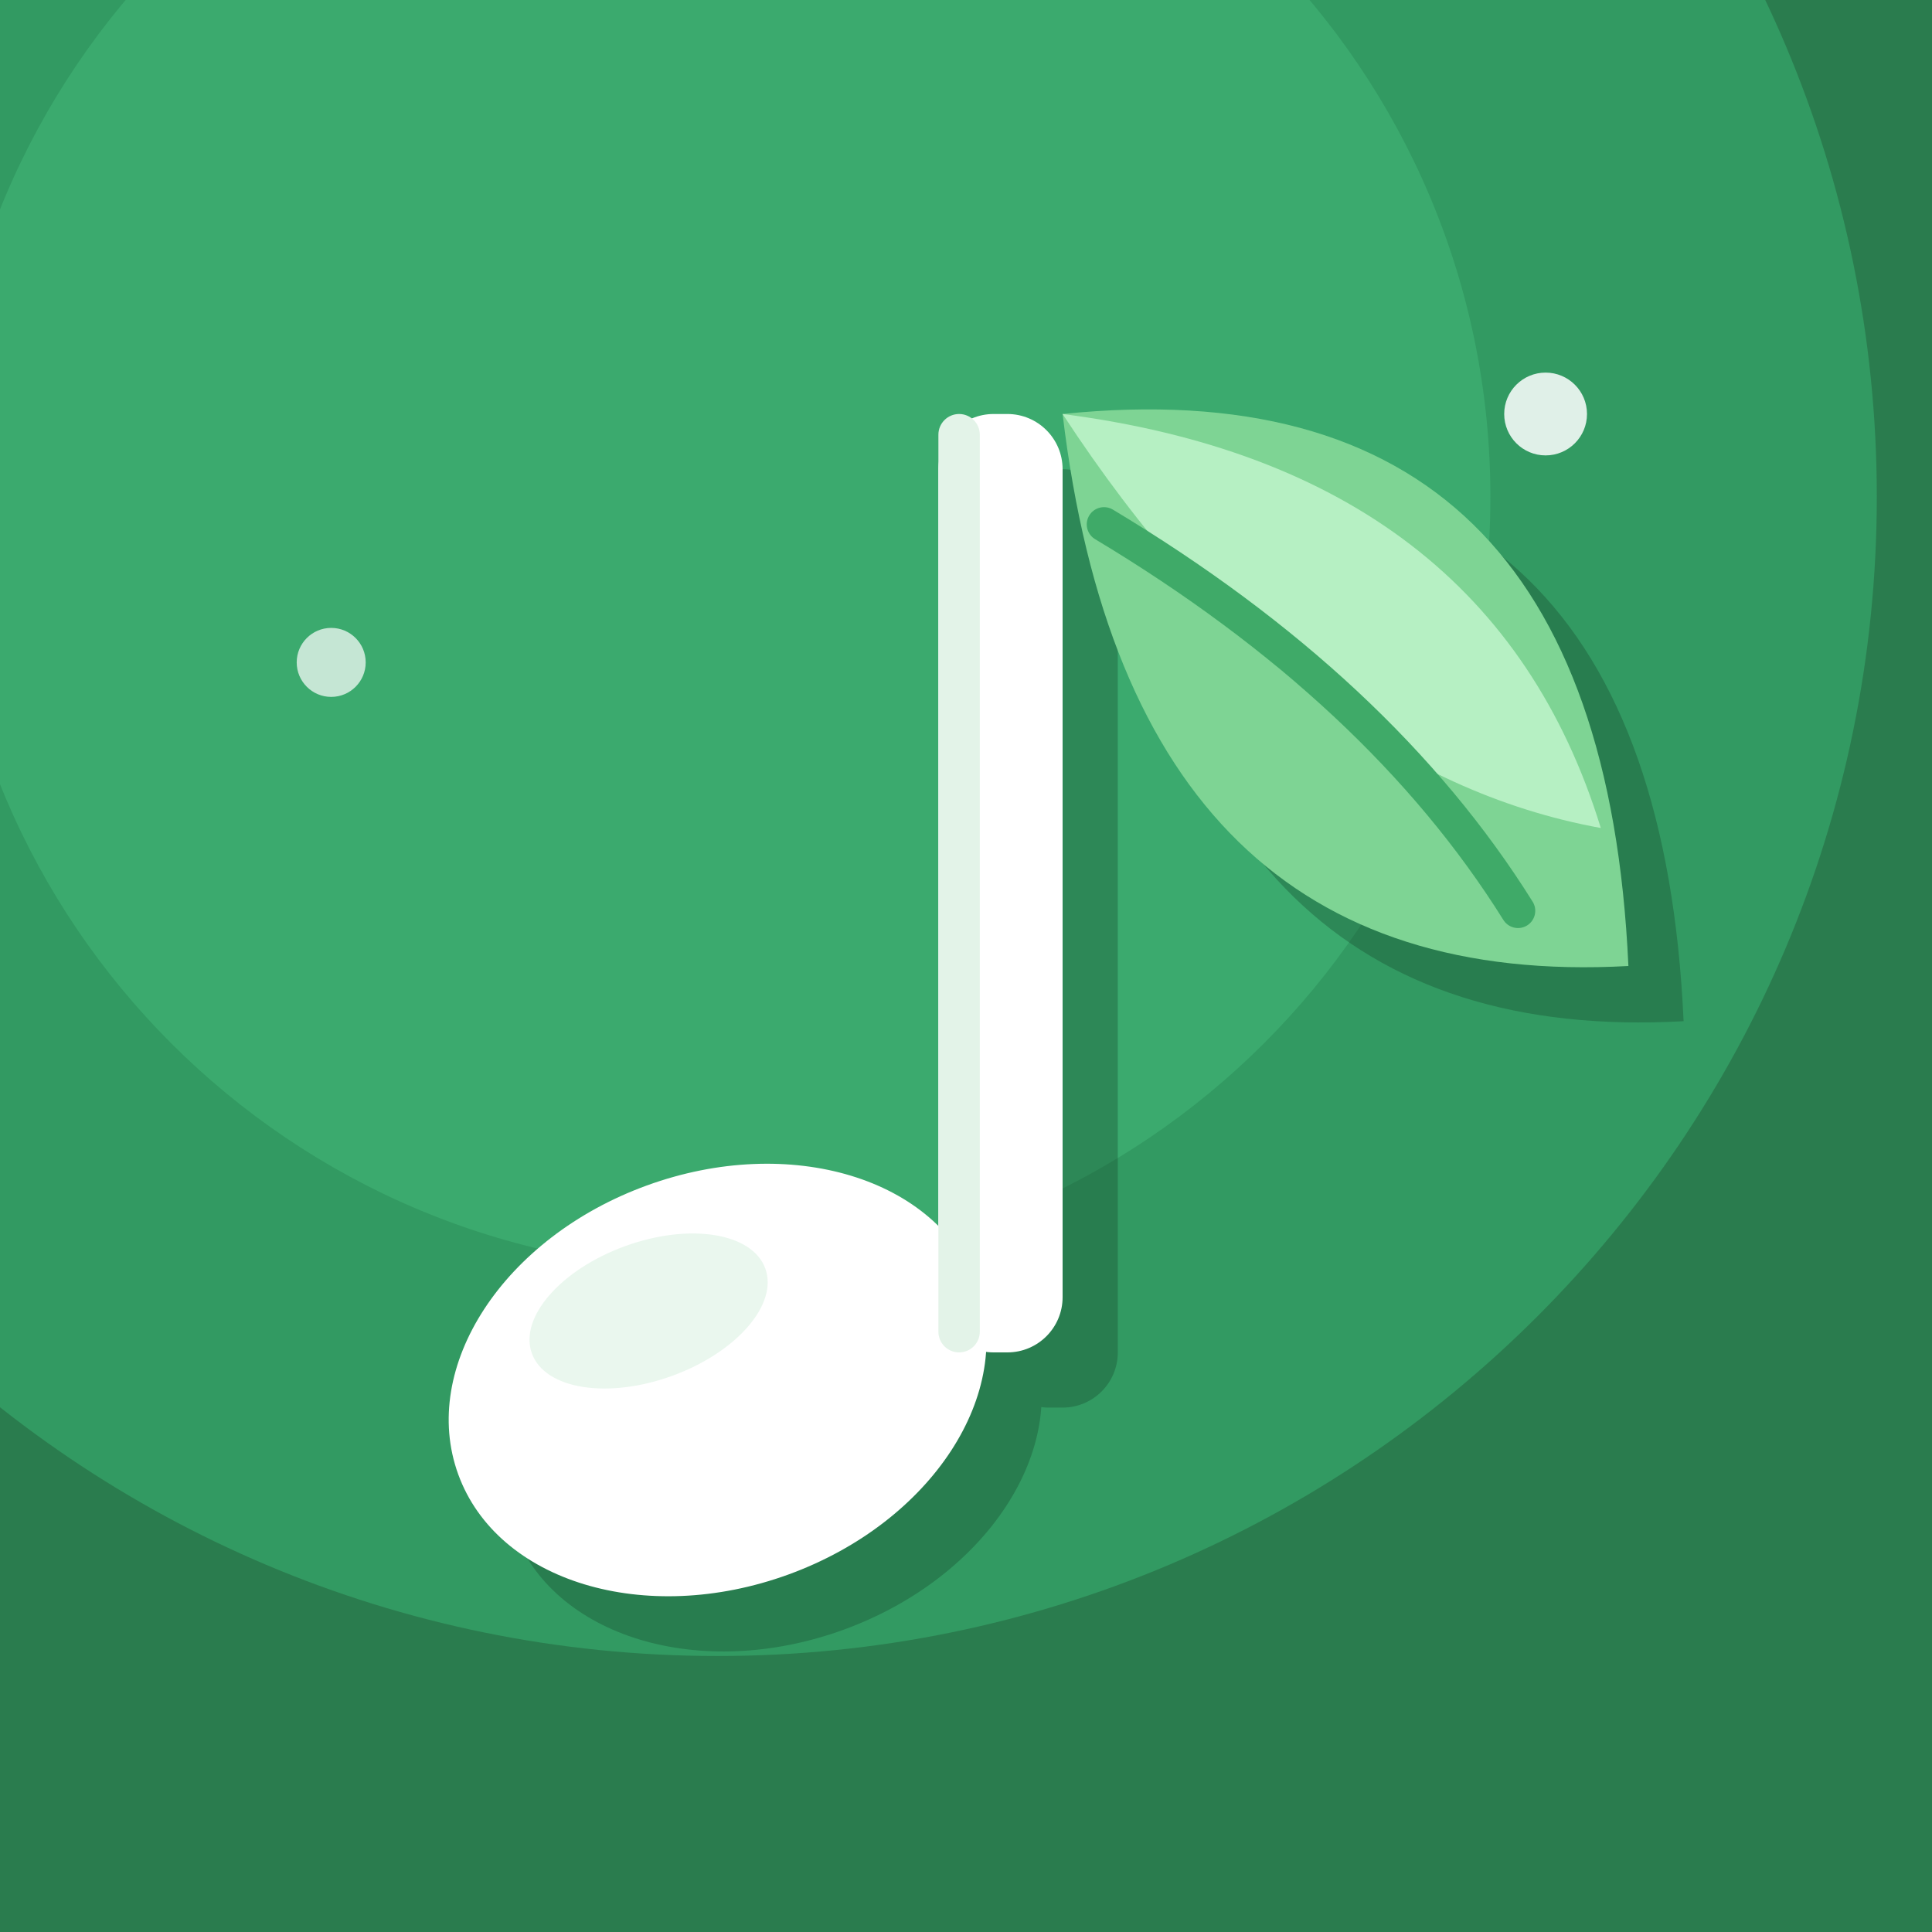
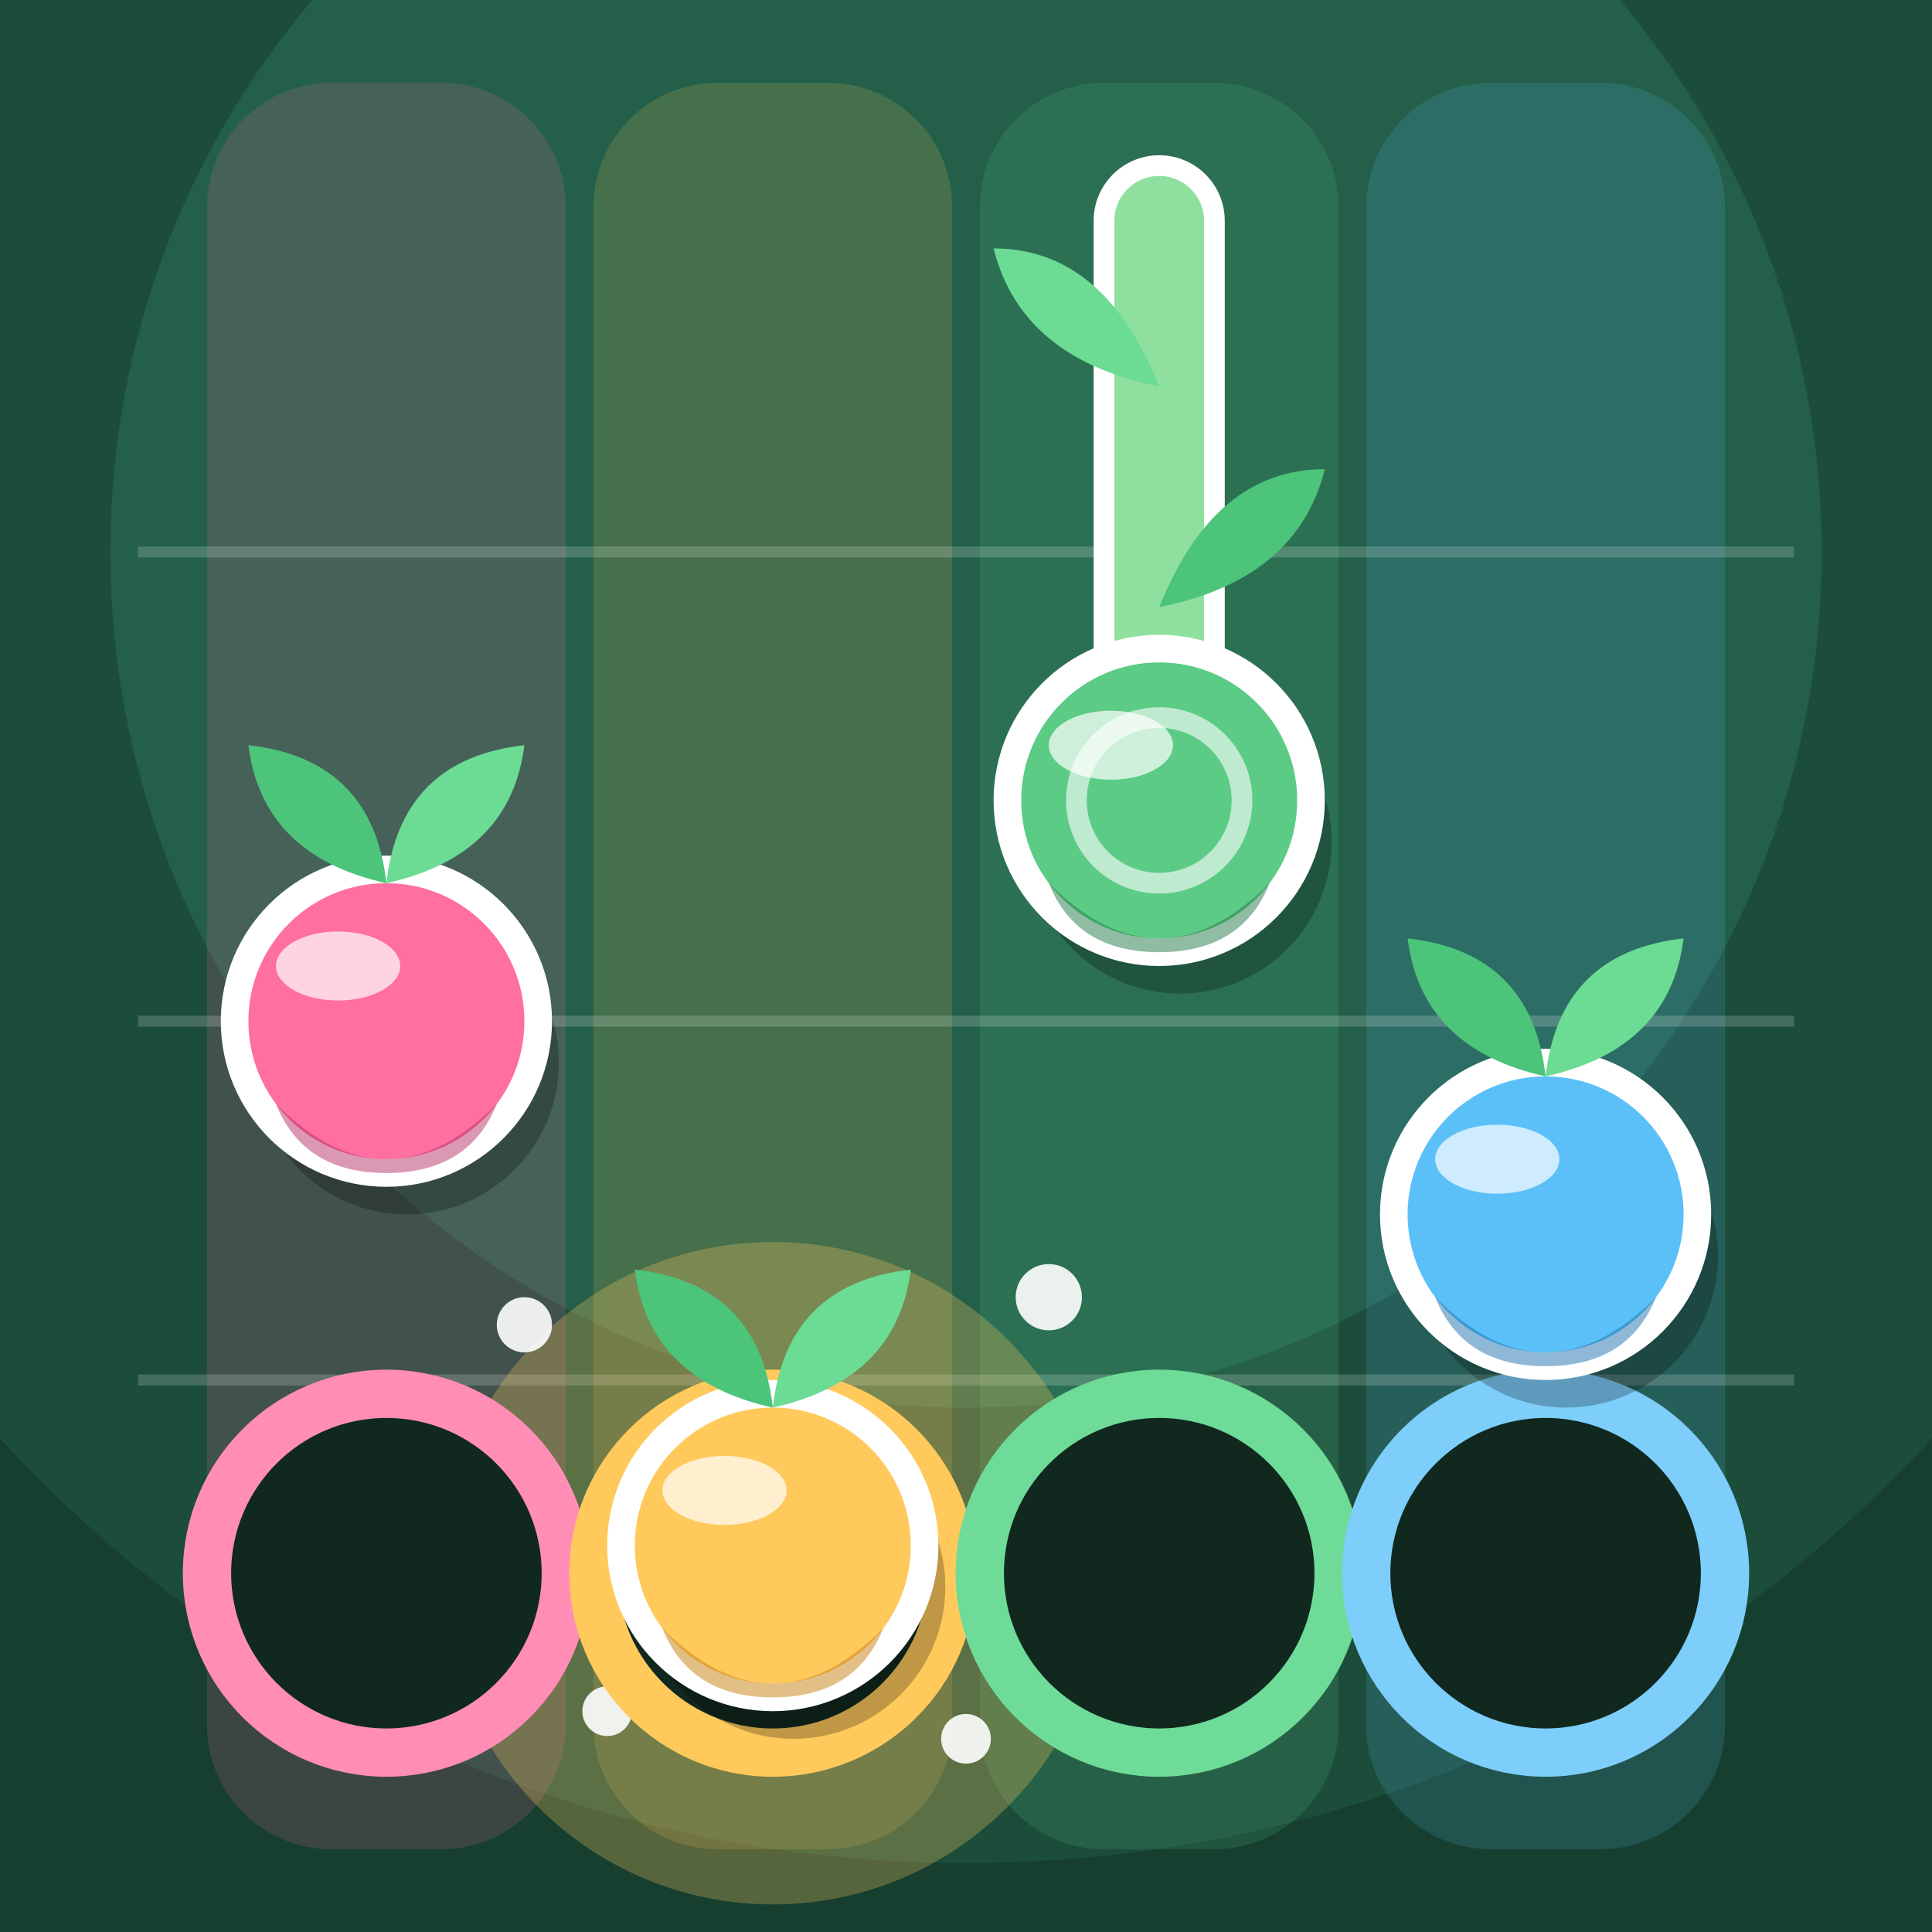
<svg xmlns="http://www.w3.org/2000/svg" width="1024" height="1024" viewBox="0 0 140 140">
  <defs>
    <clipPath id="sq">
      <rect width="140" height="140" />
    </clipPath>
  </defs>
  <g clip-path="url(#sq)">
-     <rect width="140" height="140" fill="#2A7C4E" />
-     <circle cx="52" cy="36" r="84" fill="#329A62" />
-     <circle cx="52" cy="36" r="56" fill="#3BAA6E" />
-     <g opacity="0.35" fill="#14472B">
-       <ellipse cx="56" cy="104" rx="20" ry="15" transform="rotate(-20 56 104)" />
-       <rect x="72" y="34" width="9" height="68" rx="4" />
-       <path d="M81 34 Q120 30 122 74 Q86 76 81 34Z" />
+     <rect width="140" height="140" fill="#163F30" />
+     <circle cx="70" cy="40" r="95" fill="#1C4D3B" />
+     <circle cx="70" cy="40" r="62" fill="#235F49" />
+     <g>
+       <rect x="15" y="6" width="26" height="128" rx="9" fill="#FF6F9F" opacity="0.16" />
+       <rect x="43" y="6" width="26" height="128" rx="9" fill="#FFC95C" opacity="0.16" />
+       <rect x="71" y="6" width="26" height="128" rx="9" fill="#5CCB86" opacity="0.16" />
+       <rect x="99" y="6" width="26" height="128" rx="9" fill="#5BC0F8" opacity="0.16" />
    </g>
-     <ellipse cx="52" cy="100" rx="20" ry="15" transform="rotate(-20 52 100)" fill="#FFFFFF" />
-     <ellipse cx="47" cy="95" rx="9" ry="5" transform="rotate(-20 47 95)" fill="#EAF7EE" />
-     <rect x="68" y="30" width="9" height="68" rx="4" fill="#FFFFFF" />
-     <rect x="68" y="30" width="3" height="68" rx="1.5" fill="#E3F3E8" />
-     <path d="M77 30 Q116 26 118 70 Q82 72 77 30Z" fill="#7ED494" />
-     <path d="M77 30 Q108 34 116 60 Q94 56 77 30Z" fill="#B6F0C3" />
-     <path d="M80 38 Q100 50 110 66" stroke="#3FAA68" stroke-width="2.5" stroke-linecap="round" fill="none" />
-     <circle cx="112" cy="30" r="3" fill="#FFFFFF" opacity="0.85" />
-     <circle cx="24" cy="48" r="2.5" fill="#FFFFFF" opacity="0.7" />
+     <g stroke="#FFFFFF" stroke-width="0.8" opacity="0.18" fill="none">
+       <path d="M10 40 H130" />
+       <path d="M10 74 H130" />
+       <path d="M10 100 H130" />
+     </g>
+     <rect x="80" y="12" width="8" height="46" rx="4" fill="#8FE09F" stroke="#FFFFFF" stroke-width="1.5" />
+     <path d="M84 44 Q94 42 96 34 Q88 34 84 44Z" fill="#4CC47A" />
+     <path d="M84 28 Q74 26 72 18 Q80 18 84 28Z" fill="#6CDB94" />
+     <circle cx="56" cy="114" r="24" fill="#FFC95C" opacity="0.28" />
+     <g fill="#FFFFFF" opacity="0.9">
+       <circle cx="38" cy="96" r="2" />
+       <circle cx="76" cy="94" r="2.4" />
+       <circle cx="44" cy="124" r="1.8" />
+       <circle cx="70" cy="126" r="1.8" />
+     </g>
+     <g>
+       <circle cx="28" cy="114" r="13" fill="#10281E" stroke="#FF8DB5" stroke-width="3.5" />
+       <circle cx="56" cy="114" r="13" fill="#10281E" stroke="#FFC95C" stroke-width="3.5" />
+       <circle cx="84" cy="114" r="13" fill="#10281E" stroke="#6EDB98" stroke-width="3.5" />
+       <circle cx="112" cy="114" r="13" fill="#10281E" stroke="#7DCEFA" stroke-width="3.5" />
+     </g>
+     <g transform="translate(28 74)">
+       <ellipse cx="1.5" cy="3" rx="11" ry="11" fill="#000000" opacity="0.25" />
+       <circle r="11" fill="#FF6F9F" stroke="#FFFFFF" stroke-width="2" />
+       <path d="M-8 6 Q0 14 8 6 Q6 11 0 11 Q-6 11 -8 6Z" fill="#B8326A" opacity="0.5" />
+       <ellipse cx="-3.5" cy="-4" rx="4.5" ry="2.5" fill="#FFFFFF" opacity="0.7" />
+       <path d="M0 -10 Q-9 -12 -10 -20 Q-1 -19 0 -10Z" fill="#4CC47A" />
+       <path d="M0 -10 Q9 -12 10 -20 Q1 -19 0 -10Z" fill="#6CDB94" />
+     </g>
+     <g transform="translate(56 112)">
+       <ellipse cx="1.5" cy="3" rx="11" ry="11" fill="#000000" opacity="0.25" />
+       <circle r="11" fill="#FFC95C" stroke="#FFFFFF" stroke-width="2" />
+       <path d="M-8 6 Q0 14 8 6 Q6 11 0 11 Q-6 11 -8 6Z" fill="#C77F12" opacity="0.5" />
+       <ellipse cx="-3.5" cy="-4" rx="4.5" ry="2.5" fill="#FFFFFF" opacity="0.7" />
+       <path d="M0 -10 Q-9 -12 -10 -20 Q-1 -19 0 -10Z" fill="#4CC47A" />
+       <path d="M0 -10 Q9 -12 10 -20 Q1 -19 0 -10Z" fill="#6CDB94" />
+     </g>
+     <g transform="translate(84 58)">
+       <ellipse cx="1.5" cy="3" rx="11" ry="11" fill="#000000" opacity="0.25" />
+       <circle r="11" fill="#5CCB86" stroke="#FFFFFF" stroke-width="2" />
+       <path d="M-8 6 Q0 14 8 6 Q6 11 0 11 Q-6 11 -8 6Z" fill="#1F7A47" opacity="0.5" />
+       <ellipse cx="-3.5" cy="-4" rx="4.5" ry="2.5" fill="#FFFFFF" opacity="0.7" />
+       <circle r="6" fill="none" stroke="#FFFFFF" stroke-width="1.5" opacity="0.6" />
+     </g>
+     <g transform="translate(112 88)">
+       <ellipse cx="1.5" cy="3" rx="11" ry="11" fill="#000000" opacity="0.25" />
+       <circle r="11" fill="#5BC0F8" stroke="#FFFFFF" stroke-width="2" />
+       <path d="M-8 6 Q0 14 8 6 Q6 11 0 11 Q-6 11 -8 6Z" fill="#1F72B0" opacity="0.5" />
+       <ellipse cx="-3.5" cy="-4" rx="4.5" ry="2.5" fill="#FFFFFF" opacity="0.7" />
+       <path d="M0 -10 Q-9 -12 -10 -20 Q-1 -19 0 -10Z" fill="#4CC47A" />
+       <path d="M0 -10 Q9 -12 10 -20 Q1 -19 0 -10Z" fill="#6CDB94" />
+     </g>
  </g>
</svg>
